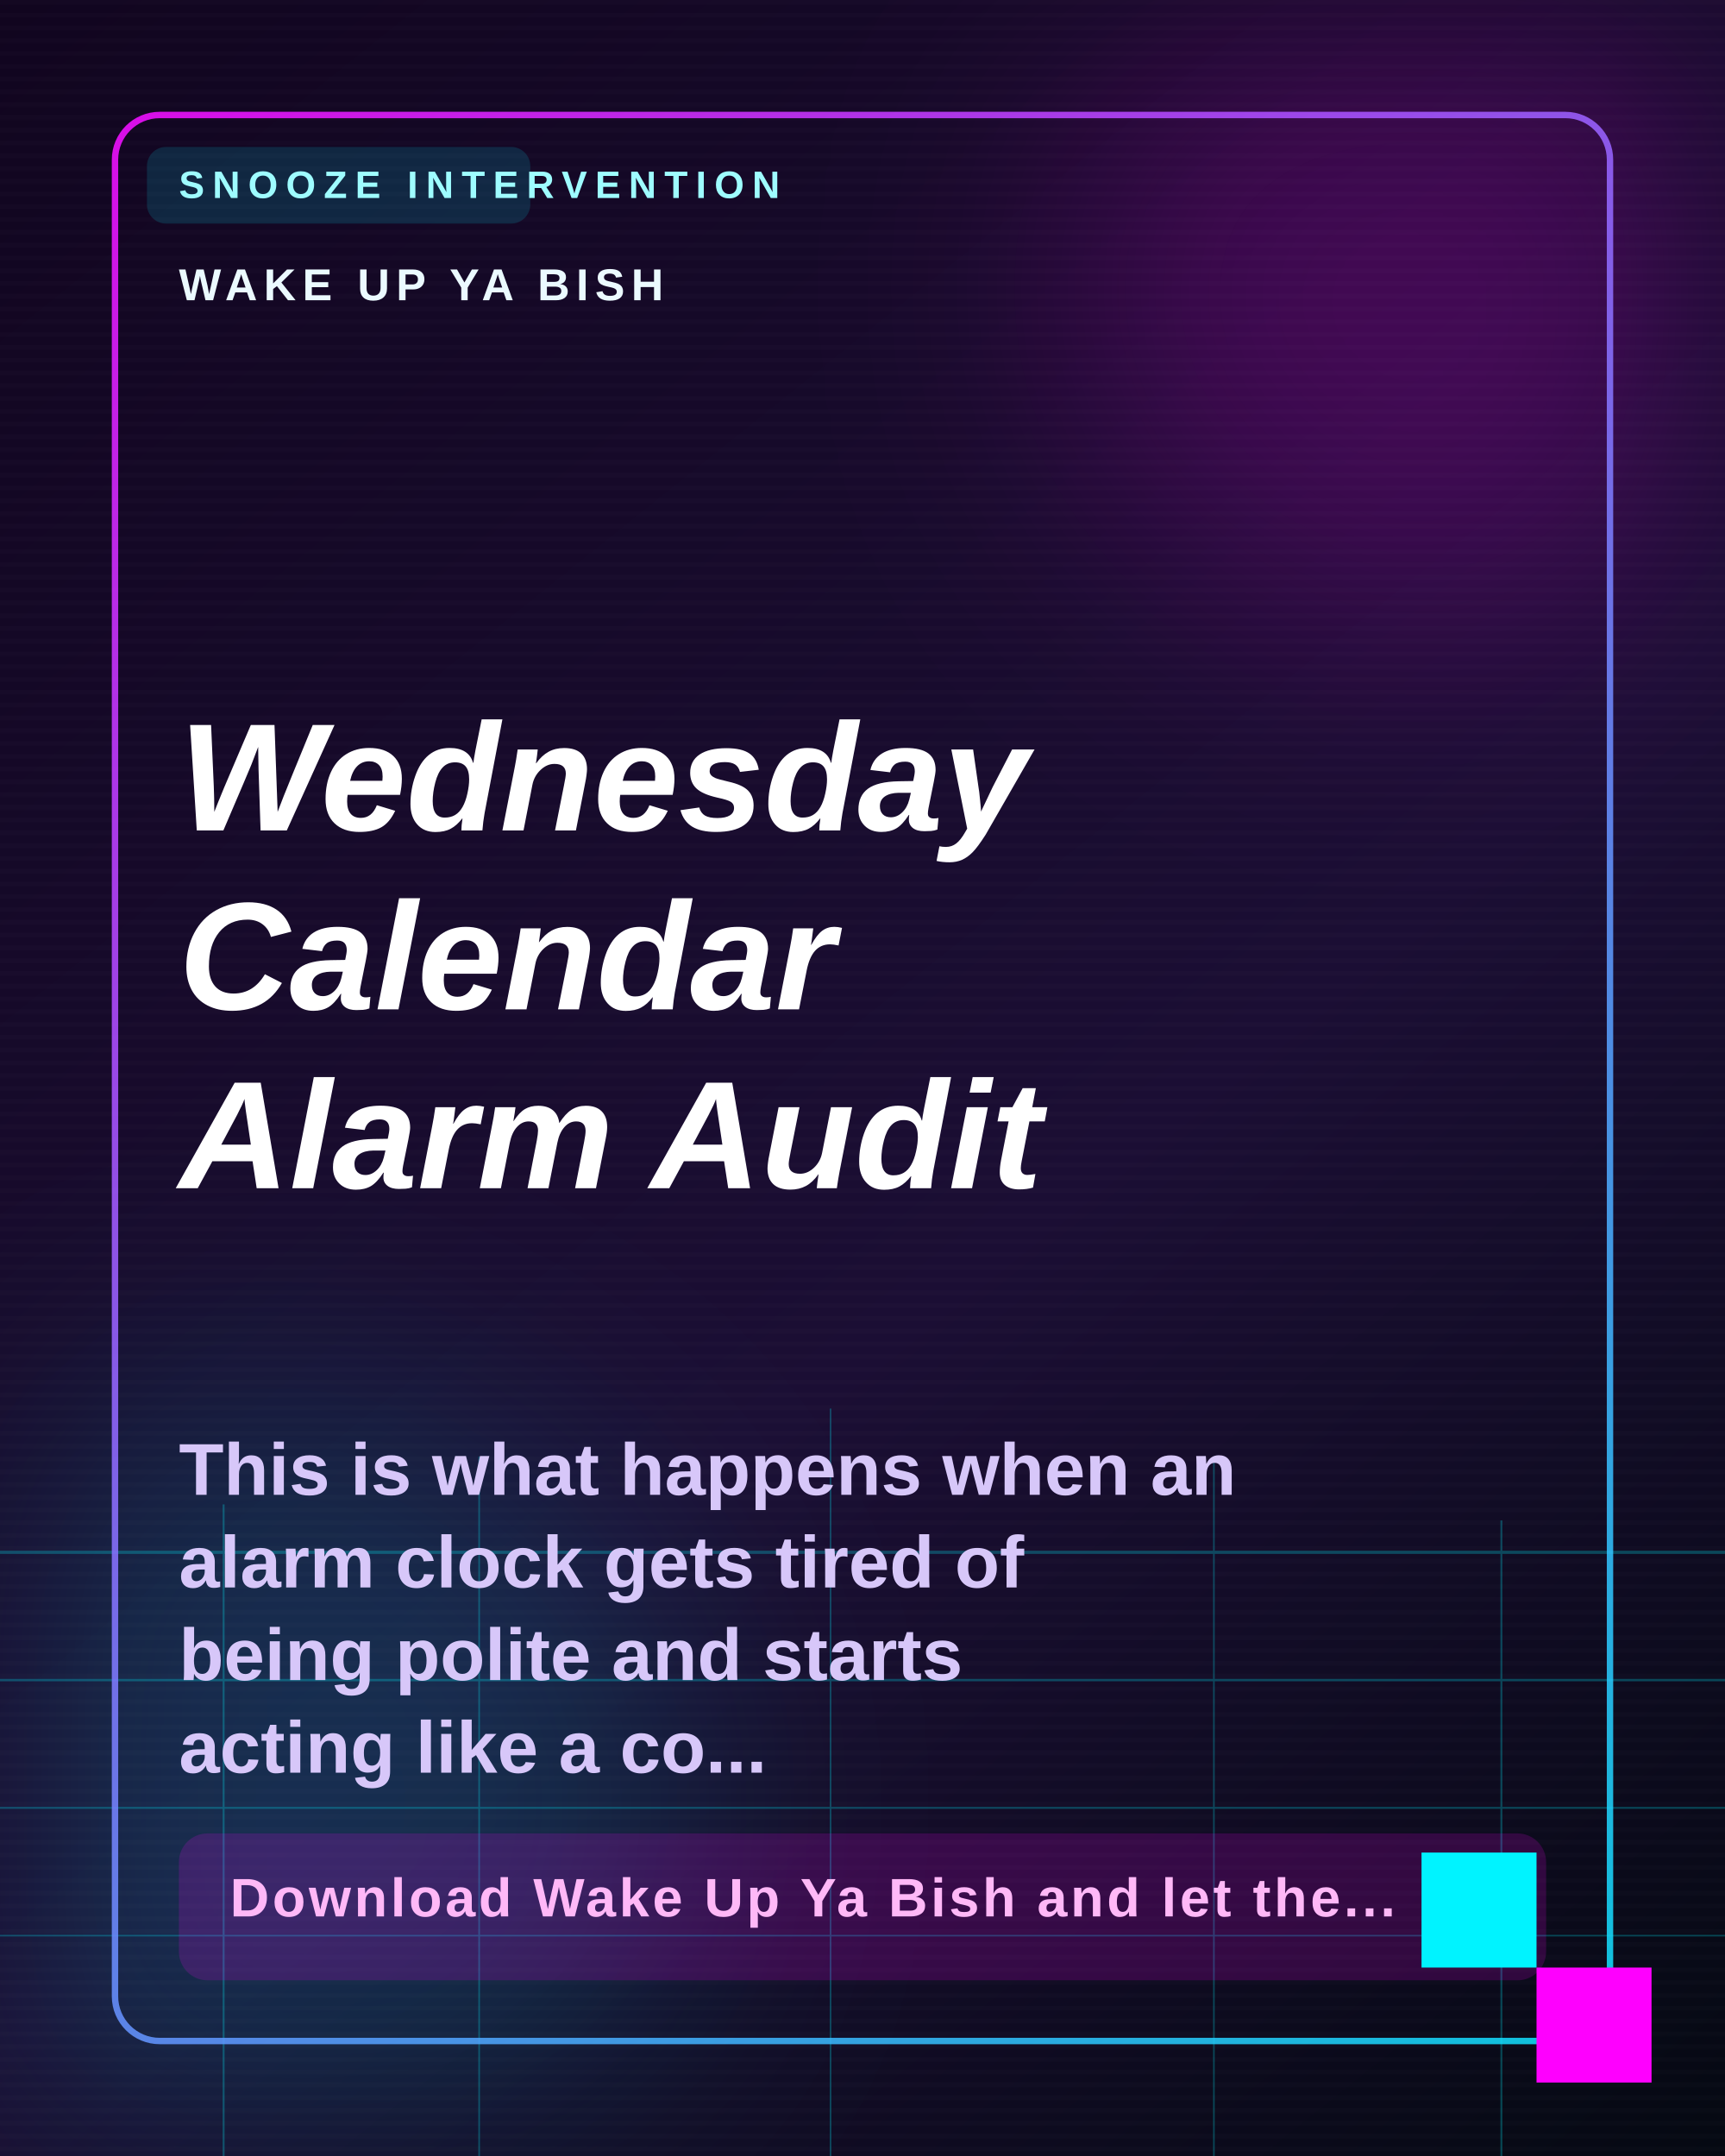
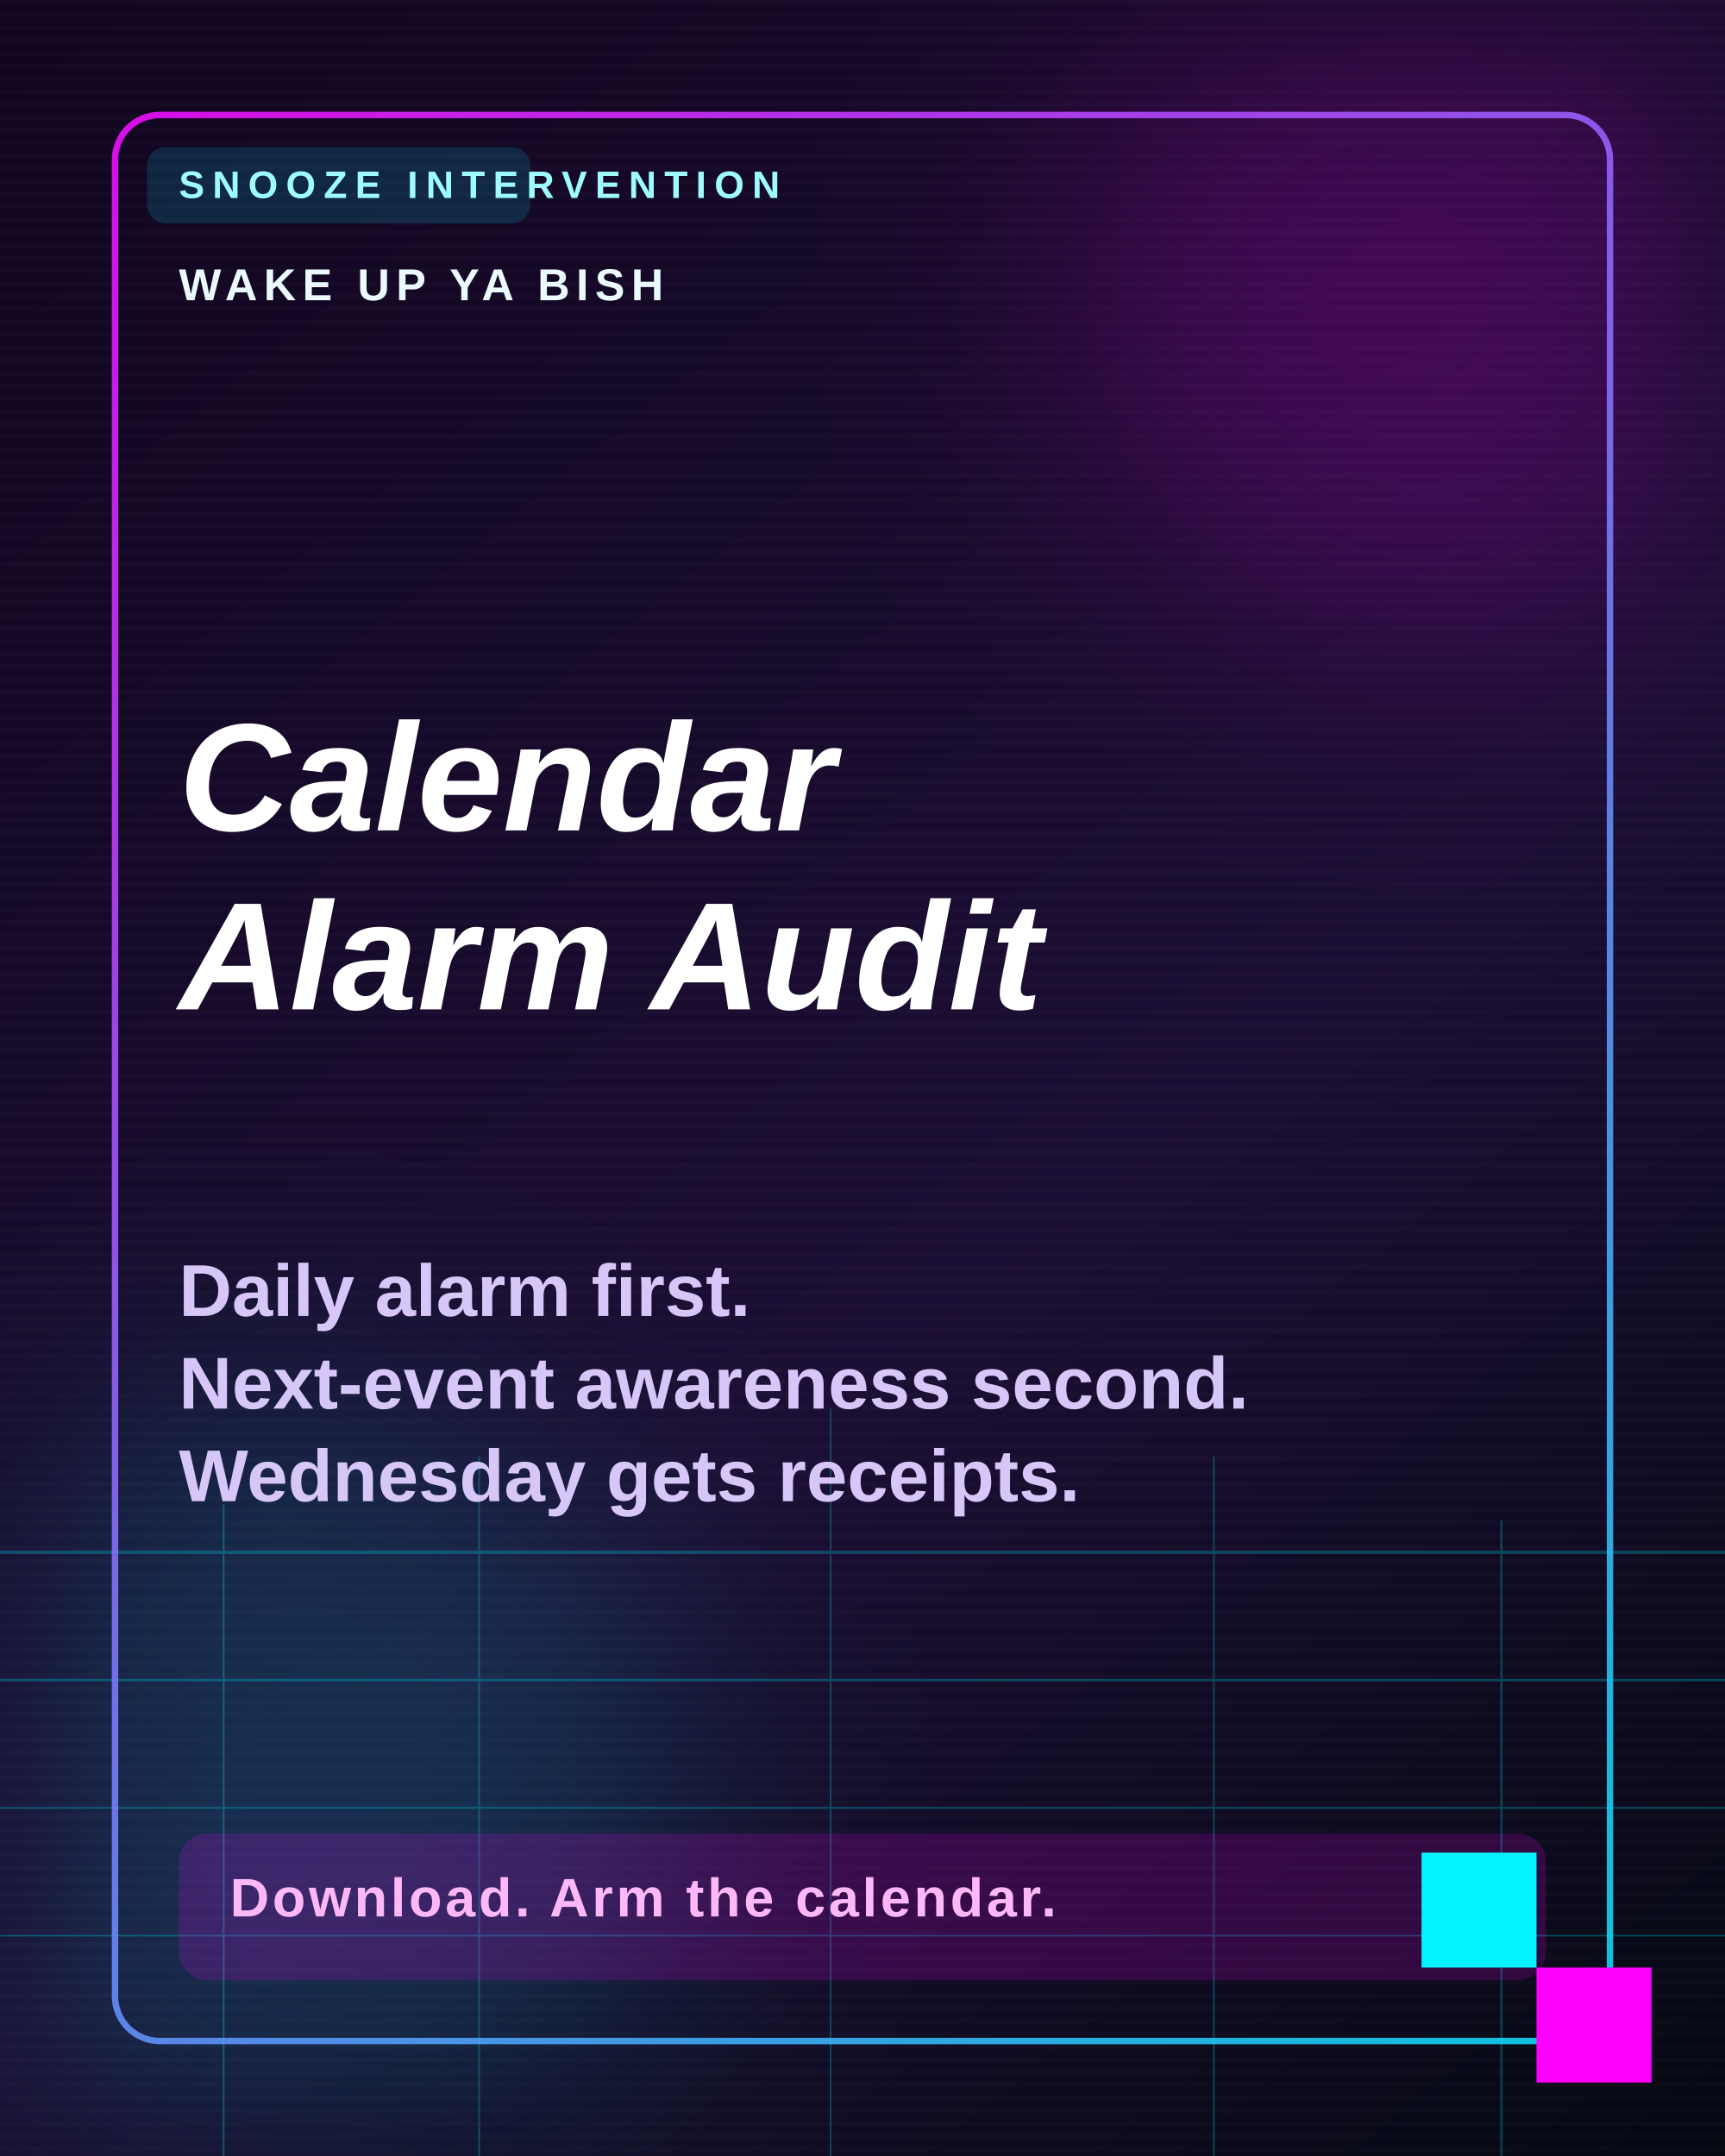
<svg xmlns="http://www.w3.org/2000/svg" width="1080" height="1350" viewBox="0 0 1080 1350" fill="none">
  <defs>
    <linearGradient id="bg" x1="0" y1="0" x2="1080" y2="1350" gradientUnits="userSpaceOnUse">
      <stop offset="0" stop-color="#11051f" />
      <stop offset="0.58" stop-color="#1b0e34" />
      <stop offset="1" stop-color="#050912" />
    </linearGradient>
    <linearGradient id="pinkGlow" x1="0" y1="0" x2="1080" y2="1350" gradientUnits="userSpaceOnUse">
      <stop offset="0" stop-color="#fe00fe" stop-opacity="0.9" />
      <stop offset="1" stop-color="#00f3ff" stop-opacity="0.85" />
    </linearGradient>
    <filter id="softBlur" x="-40%" y="-40%" width="180%" height="180%">
      <feGaussianBlur stdDeviation="80" />
    </filter>
    <pattern id="scanlines" width="8" height="8" patternUnits="userSpaceOnUse">
      <rect width="8" height="3" fill="rgba(255,255,255,0.04)" />
    </pattern>
  </defs>
  <rect width="1080" height="1350" fill="url(#bg)" />
  <circle cx="890" cy="180" r="220" fill="#fe00fe" opacity="0.18" filter="url(#softBlur)" />
  <circle cx="170" cy="1130" r="260" fill="#00f3ff" opacity="0.14" filter="url(#softBlur)" />
  <rect width="1080" height="1350" fill="url(#scanlines)" opacity="0.26" />
  <g opacity="0.26">
    <path d="M0 972 H1080" stroke="#00f3ff" stroke-width="2" />
    <path d="M0 1052 H1080" stroke="#00f3ff" stroke-width="1.5" />
    <path d="M0 1132 H1080" stroke="#00f3ff" stroke-width="1.2" />
    <path d="M0 1212 H1080" stroke="#00f3ff" stroke-width="1" />
    <path d="M140 942 V1350" stroke="#00f3ff" stroke-width="1.2" />
    <path d="M300 912 V1350" stroke="#00f3ff" stroke-width="1" />
    <path d="M520 882 V1350" stroke="#00f3ff" stroke-width="1" />
    <path d="M760 912 V1350" stroke="#00f3ff" stroke-width="1" />
    <path d="M940 952 V1350" stroke="#00f3ff" stroke-width="1.2" />
  </g>
  <rect x="72" y="72" width="936" height="1206" rx="28" stroke="url(#pinkGlow)" stroke-width="4" />
  <rect x="92" y="92" width="240" height="48" rx="12" fill="#00f3ff" opacity="0.14" />
  <text x="112" y="124" fill="#9efcff" font-size="24" font-family="Arial, Helvetica, sans-serif" font-weight="700" letter-spacing="5">SNOOZE INTERVENTION</text>
  <text x="112" y="188" fill="#ebfaff" font-size="28" font-family="Arial, Helvetica, sans-serif" font-weight="700" letter-spacing="4">WAKE UP YA BISH</text>
-   <text x="112" y="520" fill="#ffffff" font-size="96" font-family="Arial, Helvetica, sans-serif" font-style="italic" font-weight="900">Wednesday</text>
-   <text x="112" y="632" fill="#ffffff" font-size="96" font-family="Arial, Helvetica, sans-serif" font-style="italic" font-weight="900">Calendar</text>
-   <text x="112" y="744" fill="#ffffff" font-size="96" font-family="Arial, Helvetica, sans-serif" font-style="italic" font-weight="900">Alarm Audit</text>
-   <text x="112" y="936" fill="#d7c7f9" font-size="46" font-family="Arial, Helvetica, sans-serif" font-weight="600">This is what happens when an</text>
-   <text x="112" y="994" fill="#d7c7f9" font-size="46" font-family="Arial, Helvetica, sans-serif" font-weight="600">alarm clock gets tired of</text>
-   <text x="112" y="1052" fill="#d7c7f9" font-size="46" font-family="Arial, Helvetica, sans-serif" font-weight="600">being polite and starts</text>
-   <text x="112" y="1110" fill="#d7c7f9" font-size="46" font-family="Arial, Helvetica, sans-serif" font-weight="600">acting like a co...</text>
+   <text x="112" y="520" fill="#ffffff" font-size="96" font-family="Arial, Helvetica, sans-serif" font-style="italic" font-weight="900">Calendar</text>
+   <text x="112" y="632" fill="#ffffff" font-size="96" font-family="Arial, Helvetica, sans-serif" font-style="italic" font-weight="900">Alarm Audit</text>
+   <text x="112" y="824" fill="#d7c7f9" font-size="46" font-family="Arial, Helvetica, sans-serif" font-weight="600">Daily alarm first.</text>
+   <text x="112" y="882" fill="#d7c7f9" font-size="46" font-family="Arial, Helvetica, sans-serif" font-weight="600">Next-event awareness second.</text>
+   <text x="112" y="940" fill="#d7c7f9" font-size="46" font-family="Arial, Helvetica, sans-serif" font-weight="600">Wednesday gets receipts.</text>
  <rect x="112" y="1148" width="856" height="92" rx="18" fill="#fe00fe" opacity="0.16" />
-   <text x="144" y="1200" fill="#ffb8f7" font-size="34" font-family="Arial, Helvetica, sans-serif" font-weight="800" letter-spacing="2">Download Wake Up Ya Bish and let the...</text>
+   <text x="144" y="1200" fill="#ffb8f7" font-size="34" font-family="Arial, Helvetica, sans-serif" font-weight="800" letter-spacing="2">Download. Arm the calendar.</text>
  <rect x="890" y="1160" width="72" height="72" fill="#00f3ff" />
  <rect x="962" y="1232" width="72" height="72" fill="#fe00fe" />
</svg>
